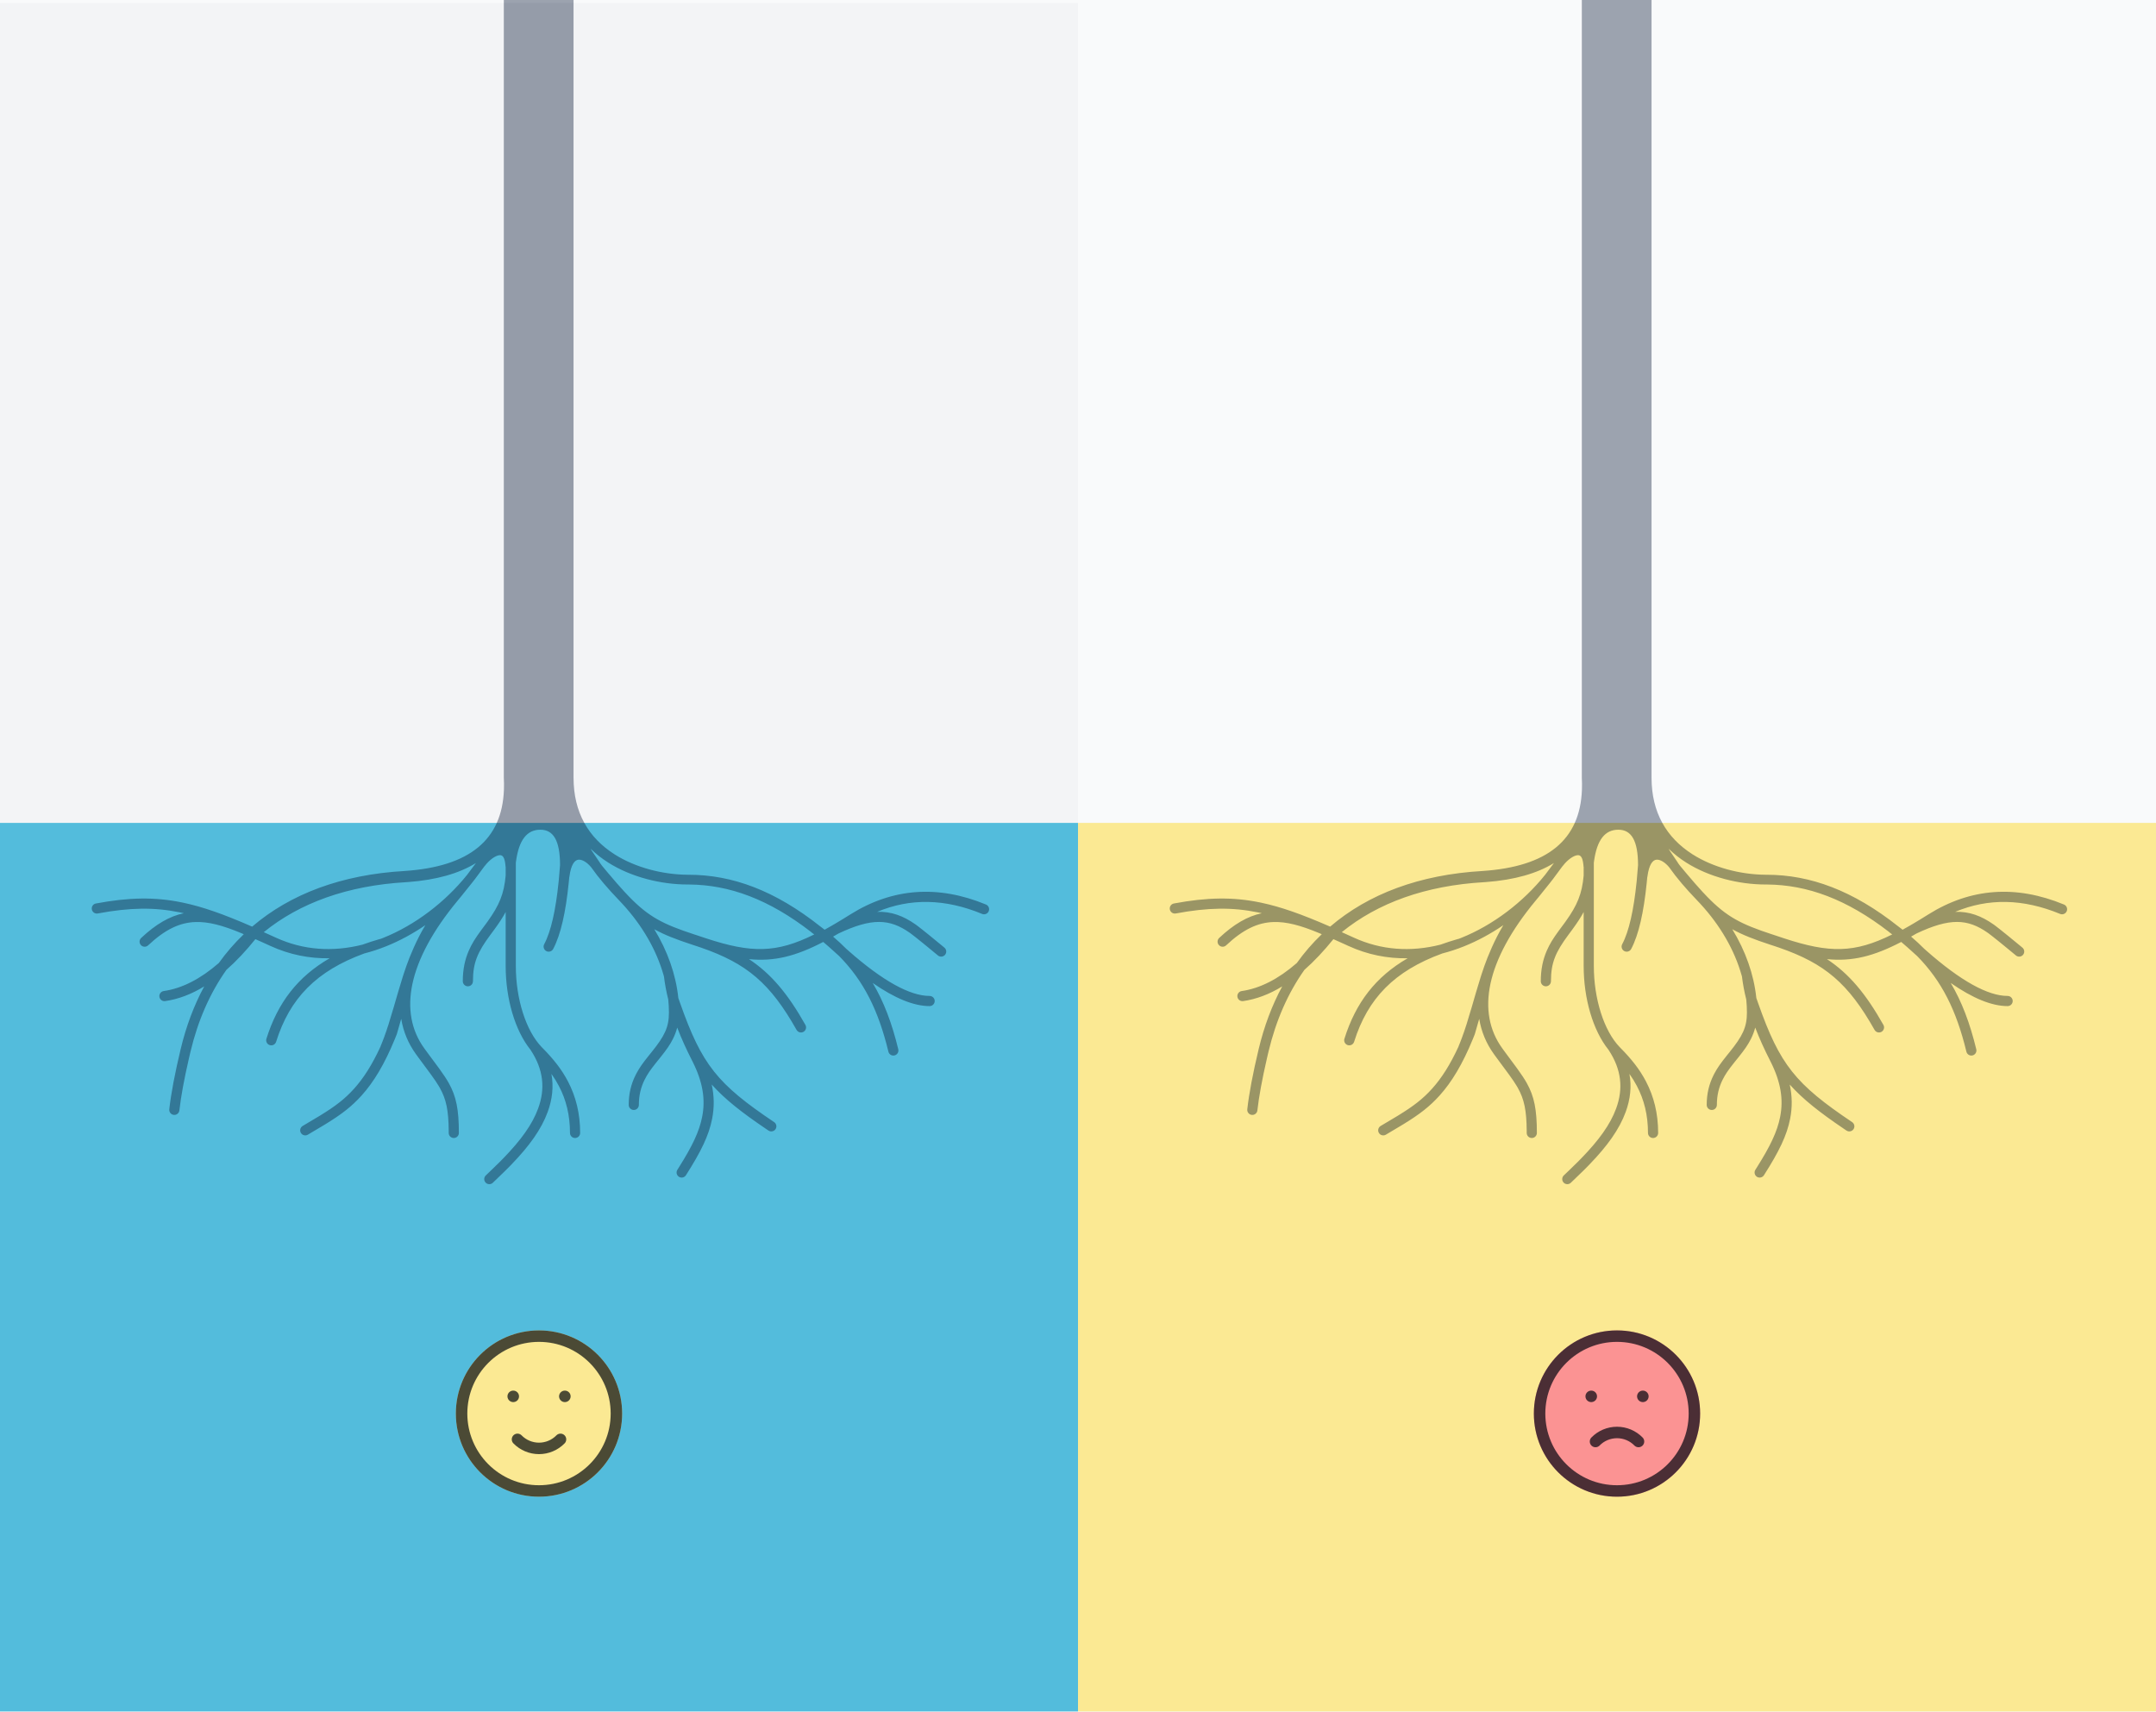
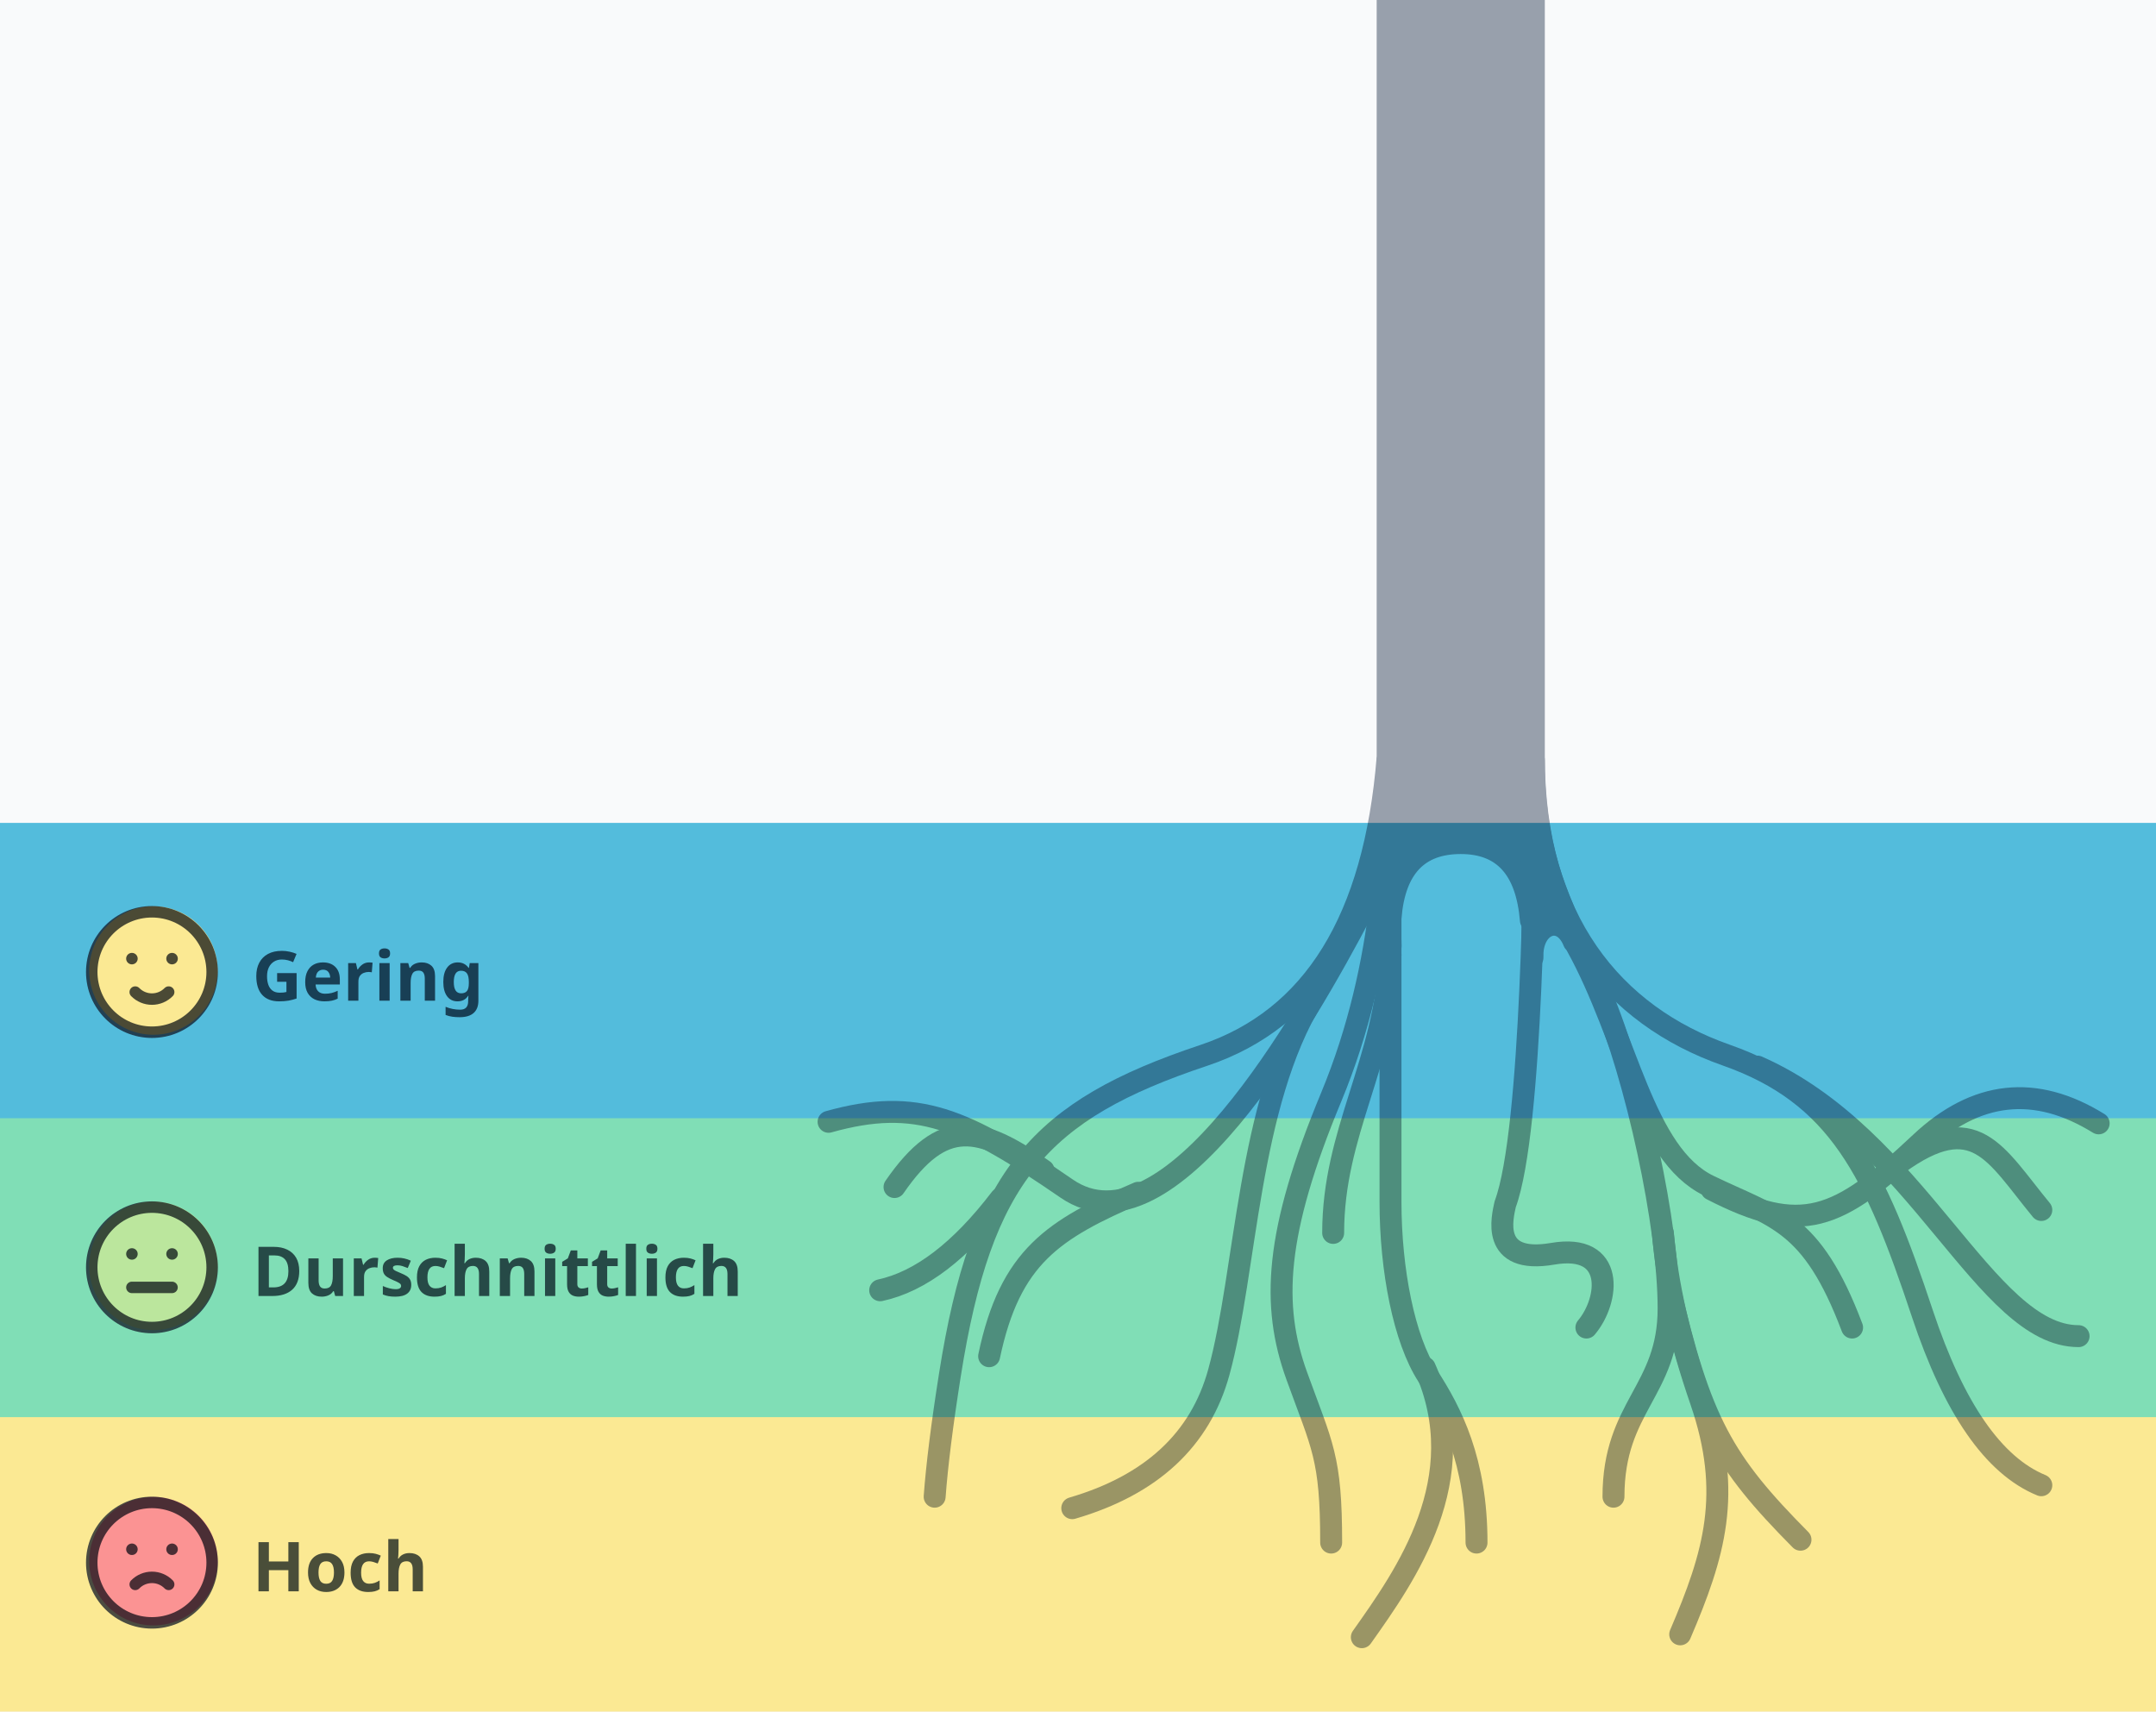
<svg xmlns="http://www.w3.org/2000/svg" xmlns:xlink="http://www.w3.org/1999/xlink" width="752" height="597" style="background:#f9fafb" viewBox="0 0 752 597">
  <defs>
-     <linearGradient id="f" x1="50%" x2="50%" y1="0%" y2="100%">
-       <stop offset="0%" stop-color="#53BCDC" stop-opacity="0" />
-       <stop offset="100%" stop-color="#53BCDC" />
-     </linearGradient>
-     <linearGradient id="h" x1="50%" x2="50%" y1="0%" y2="100%">
-       <stop offset="0%" stop-color="#80DEB6" stop-opacity="0" />
-       <stop offset="100%" stop-color="#80DEB6" />
-     </linearGradient>
-     <linearGradient id="i" x1="50%" x2="50%" y1="0%" y2="100%">
-       <stop offset="0%" stop-color="#80DEB6" stop-opacity="0" />
-       <stop offset="100%" stop-color="#80DEB6" />
-     </linearGradient>
-     <linearGradient id="j" x1="50%" x2="50%" y1="0%" y2="100%">
-       <stop offset="0%" stop-color="#FBE993" stop-opacity="0" />
-       <stop offset="100%" stop-color="#FBE993" />
-     </linearGradient>
-     <linearGradient id="k" x1="50%" x2="50%" y1="0%" y2="100%">
-       <stop offset="0%" stop-color="#FBE993" stop-opacity="0" />
-       <stop offset="100%" stop-color="#FBE993" />
-     </linearGradient>
-     <linearGradient id="l" x1="50%" x2="50%" y1="0%" y2="100%">
-       <stop offset="0%" stop-color="#80DEB6" stop-opacity="0" />
-       <stop offset="100%" stop-color="#80DEB6" />
-     </linearGradient>
-     <linearGradient id="q" x1="50%" x2="50%" y1="0%" y2="100%">
-       <stop offset="0%" stop-color="#FBE993" stop-opacity="0" />
-       <stop offset="100%" stop-color="#FBE993" />
-     </linearGradient>
    <rect id="a" width="752" height="597" x="0" y="0" />
-     <rect id="c" width="376" height="596" x="0" y="0" />
-     <rect id="m" width="376" height="596" x="0" y="0" />
-     <path id="e" d="M168.05,0 L168.05,271.231 C168.05,283.329 173.229,292.166 182.387,297.985 C189.63,302.587 199.116,305.009 207.736,305.082 L208.133,305.083 C223.433,305.083 238.314,310.578 254.168,323.145 C254.662,323.514 255.146,323.883 255.623,324.254 C256.504,323.77 257.407,323.259 258.334,322.72 C258.443,322.63 258.565,322.552 258.698,322.489 L258.876,322.404 C260.672,321.352 262.559,320.2 264.557,318.946 C279.285,309.703 295.132,308.546 311.904,315.468 C312.809,315.842 313.239,316.877 312.865,317.781 C312.492,318.685 311.456,319.115 310.551,318.741 C297.661,313.421 285.5,313.18 273.965,318.016 C278.846,317.863 283.024,319.384 287.365,322.433 L287.628,322.621 L287.958,322.866 C288.939,323.604 290.449,324.81 291.975,326.047 L292.341,326.344 L296.38,329.657 C297.008,330.176 297.391,330.495 297.377,330.484 C298.142,331.093 298.268,332.207 297.658,332.972 C297.069,333.711 296.007,333.854 295.246,333.312 L295.147,333.235 C294.948,333.071 293.425,331.806 291.609,330.319 L290.042,329.04 L288.694,327.95 C287.372,326.886 286.175,325.942 285.486,325.443 L285.328,325.33 C278.284,320.383 272.071,320.093 260.49,325.559 C259.841,325.937 259.203,326.303 258.575,326.657 C260.187,328.03 261.701,329.431 263.126,330.87 L263.863,331.524 C275.845,342.103 285.365,347.35 292.246,347.35 C293.225,347.35 294.018,348.143 294.018,349.121 C294.018,350.099 293.225,350.891 292.246,350.891 C286.722,350.891 280.126,348.195 272.401,342.831 C276.272,349.354 279.105,356.855 281.314,365.956 C281.544,366.906 280.96,367.864 280.009,368.094 C279.058,368.324 278.101,367.741 277.87,366.791 C274.346,352.271 269.254,342.128 260.689,333.442 C260.345,333.136 259.999,332.824 259.652,332.508 L259.244,332.136 C257.865,330.875 256.497,329.67 255.138,328.52 L255.229,328.474 C245.511,333.534 238.035,335.396 229.24,334.513 C237,339.645 242.804,346.606 248.924,357.453 C249.405,358.304 249.104,359.384 248.251,359.864 C247.399,360.345 246.318,360.044 245.837,359.192 C236.671,342.946 228.528,336.045 212.529,330.501 L211.729,330.231 C211.594,330.185 211.46,330.139 211.324,330.092 L211.295,330.081 L210.715,329.889 L209.379,329.454 C203.9,327.657 199.801,326.077 196.212,324.088 C200.849,331.697 203.724,339.828 204.587,347.98 L204.677,348.333 C204.711,348.4 204.74,348.469 204.765,348.542 L205.232,349.879 C212.81,371.411 218.278,378.1 238.016,391.357 C238.828,391.903 239.044,393.003 238.498,393.815 C237.952,394.626 236.851,394.842 236.039,394.296 L235.187,393.722 C226.747,388.013 220.845,383.392 216.245,378.243 C217.135,382.329 217.161,386.254 216.387,390.19 C215.234,396.047 212.544,401.573 207.254,409.88 C206.729,410.705 205.634,410.948 204.808,410.423 C203.982,409.898 203.739,408.804 204.264,407.979 L204.699,407.293 C209.48,399.715 211.894,394.668 212.909,389.507 C214.108,383.416 213.138,377.349 209.584,370.283 L209.416,369.951 C207.376,365.966 205.641,362.111 204.212,358.386 C203.852,359.767 203.342,361.09 202.689,362.385 C201.659,364.425 200.525,366.047 198.395,368.708 L197.108,370.304 L196.752,370.75 C194.792,373.215 193.768,374.709 192.839,376.571 C191.515,379.226 190.833,382.032 190.833,385.351 C190.833,386.329 190.04,387.121 189.061,387.121 C188.083,387.121 187.289,386.329 187.289,385.351 C187.289,381.475 188.102,378.13 189.667,374.992 L189.841,374.649 L190.032,374.284 C191.061,372.357 192.241,370.71 194.328,368.107 L195.261,366.952 C199.768,361.368 201.319,358.295 201.319,353.161 C201.319,351.644 201.241,350.122 201.088,348.599 C200.409,345.891 199.915,343.26 199.606,340.707 L199.597,340.617 L199.49,340.229 C197.006,331.389 192.047,322.758 184.963,315.096 C184.595,314.713 184.221,314.318 183.842,313.91 L183.958,314.03 C179.971,309.885 176.793,306.164 174.213,302.496 C172.794,300.753 171.052,299.722 169.802,299.823 C168.381,299.937 167.164,301.636 166.62,305.654 C166.604,305.772 166.58,305.884 166.549,305.988 C166.514,306.366 166.479,306.745 166.442,307.126 L166.355,307.998 C165.326,318.108 163.595,325.985 160.942,330.974 C160.482,331.838 159.409,332.166 158.545,331.707 C157.681,331.248 157.353,330.176 157.812,329.312 C160.197,324.829 161.847,317.309 162.833,307.611 L162.914,306.786 C163.08,305.069 163.221,303.379 163.341,301.697 C163.328,293.157 161.01,289.374 156.489,289.374 C151.851,289.374 149.033,292.813 147.983,300.393 L147.918,300.884 L147.918,336.898 C147.918,348.345 151.428,359.489 156.937,365.197 L157.105,365.368 C161.053,369.35 163.883,372.926 166.092,377.142 C168.872,382.45 170.351,388.347 170.351,395.127 C170.351,396.105 169.558,396.898 168.579,396.898 C167.6,396.898 166.807,396.105 166.807,395.127 C166.807,388.925 165.47,383.59 162.952,378.785 C162.178,377.307 161.315,375.909 160.336,374.535 C161.139,378.935 160.664,383.368 159.029,387.825 C156.794,393.915 152.637,399.662 146.445,406.078 L146.117,406.416 C145.892,406.648 145.673,406.871 145.458,407.09 L144.815,407.739 L144.046,408.503 C142.99,409.546 141.766,410.722 139.893,412.51 C139.185,413.185 138.063,413.159 137.387,412.452 C136.712,411.745 136.737,410.624 137.445,409.949 L139.28,408.193 C140.488,407.033 141.366,406.178 142.196,405.348 L142.932,404.606 L143.576,403.948 C149.633,397.721 153.634,392.239 155.701,386.606 C158.237,379.695 157.582,373.005 153.092,366.222 C153.065,366.182 153.04,366.141 153.017,366.1 C147.607,359.383 144.375,348.256 144.375,336.898 L144.375,318.073 C143.322,320.035 142.009,322.022 140.389,324.226 L139.013,326.08 C134.563,332.089 132.963,335.771 132.963,342.22 C132.963,343.198 132.17,343.991 131.191,343.991 C130.213,343.991 129.419,343.198 129.419,342.22 C129.419,338.175 130.126,334.743 131.507,331.567 C132.521,329.232 133.704,327.331 135.767,324.513 L137.323,322.415 L137.736,321.853 L138.14,321.295 C142.098,315.766 143.807,311.795 144.375,305.335 L144.374,302.448 C144.345,302.333 144.325,302.21 144.315,302.078 L144.303,301.903 L144.274,301.587 C144.005,298.92 143.273,298.139 142.178,298.265 C140.783,298.425 138.767,299.858 137.207,301.857 L137.142,301.94 C137.08,302.02 137.015,302.092 136.948,302.158 C136.002,303.485 134.975,304.87 133.863,306.322 C133.824,306.388 133.78,306.452 133.732,306.513 L133.298,307.056 L132.656,307.882 C131.462,309.409 130.177,311.01 128.796,312.692 L127.644,314.088 C110.18,335.127 106.955,353.114 115.955,365.578 L117.137,367.196 L120.923,372.311 L121.268,372.785 C122.728,374.797 123.702,376.263 124.526,377.73 C127.114,382.343 128.052,386.911 128.052,395.127 C128.052,396.105 127.258,396.898 126.28,396.898 C125.301,396.898 124.508,396.105 124.508,395.127 L124.506,394.451 C124.458,387.231 123.621,383.359 121.434,379.462 L121.26,379.155 L121.07,378.831 C120.392,377.691 119.563,376.467 118.392,374.854 L113.929,368.813 C113.633,368.41 113.369,368.048 113.158,367.756 L113.081,367.65 C110.394,363.929 108.673,359.801 107.942,355.329 L106.425,360.607 C106.409,360.661 106.391,360.715 106.37,360.767 C106.144,361.339 105.918,361.901 105.691,362.452 C102.131,371.103 98.418,377.32 94.107,382.099 C90.672,385.908 87.158,388.617 81.668,391.982 L80.416,392.739 L75.383,395.734 C74.544,396.237 73.455,395.965 72.952,395.127 C72.448,394.289 72.72,393.201 73.559,392.698 L79.061,389.422 L79.813,388.964 C85.037,385.762 88.305,383.243 91.475,379.728 C94.828,376.011 97.825,371.306 100.711,365.026 C100.732,364.94 100.759,364.854 100.794,364.77 L101.194,363.789 L101.423,363.214 L101.646,362.638 L101.927,361.896 C102.996,359.033 103.963,355.957 105.352,351.189 L106.512,347.186 L106.859,346.003 C107.424,344.084 107.927,342.418 108.401,340.921 L108.43,340.819 C108.444,340.772 108.459,340.726 108.476,340.68 L108.752,339.821 C109.434,337.718 110.067,335.936 110.754,334.195 L110.9,333.826 C111.343,332.719 111.81,331.62 112.328,330.458 C113.53,327.757 114.862,325.17 116.355,322.668 C112,325.642 107.378,328.15 102.636,330.049 C100.116,331.057 97.588,331.888 95.059,332.536 C78.353,338.626 69.068,348.187 64.306,363.341 C64.013,364.274 63.018,364.793 62.085,364.5 C61.151,364.207 60.632,363.213 60.925,362.28 C64.877,349.705 71.819,340.657 82.975,334.211 C75.91,334.344 68.956,332.951 62.311,329.907 L60.571,329.113 L59.381,328.575 C58.597,328.221 57.831,327.878 57.082,327.545 L57.205,327.394 C53.806,331.617 50.396,335.238 46.973,338.253 C41.237,346.347 37.046,355.89 34.458,366.729 L34.23,367.691 L33.9,369.109 C32.21,376.434 31.1,382.491 30.567,387.272 C30.459,388.244 29.583,388.944 28.61,388.836 C27.638,388.728 26.937,387.852 27.045,386.88 C27.653,381.426 28.975,374.439 31.011,365.907 C32.916,357.929 35.664,350.615 39.227,344.026 C34.713,346.784 30.173,348.494 25.607,349.148 C24.638,349.287 23.74,348.615 23.601,347.647 C23.462,346.679 24.135,345.782 25.104,345.643 C31.45,344.734 37.859,341.486 44.32,335.868 C46.906,332.261 49.787,328.93 52.957,325.888 L53.03,325.819 L52.339,325.527 C45.496,322.657 40.663,321.446 36.268,321.571 C30.657,321.731 25.546,324.19 19.666,329.709 C18.953,330.378 17.831,330.343 17.161,329.63 C16.491,328.917 16.527,327.797 17.24,327.127 C22.35,322.331 27.107,319.552 32.114,318.504 C31.649,318.4 31.186,318.3 30.724,318.205 C21.825,316.377 13.316,316.494 2.097,318.587 C1.135,318.766 0.21,318.132 0.03,317.171 C-0.149,316.21 0.485,315.285 1.447,315.105 C13.093,312.933 22.059,312.81 31.438,314.736 L31.952,314.844 C38.748,316.288 45.768,318.744 55.949,323.177 C69.256,311.79 87.101,305.042 109.093,303.771 C131.735,302.26 143.093,292.944 143.767,275.491 L143.779,274.888 C143.787,274.4 143.792,273.864 143.795,273.263 C143.788,272.616 143.767,271.959 143.732,271.292 L143.73,271.199 L143.73,0 L168.05,0 Z M174,296 C174.151,296.259 174.305,296.517 174.461,296.776 L177.172,300.788 C177.238,300.884 177.293,300.981 177.338,301.078 C177.548,301.365 177.761,301.653 177.978,301.941 L178.003,301.97 L179.196,303.403 L180.086,304.467 C182.229,307.014 184.119,309.192 185.866,311.08 L186.204,311.431 C186.617,311.859 187.024,312.29 187.425,312.724 C194.313,319.81 199.325,322.351 210.097,325.874 L211.029,326.177 C211.842,326.439 212.638,326.705 213.416,326.973 L214.384,327.294 C230.057,332.427 238.784,332.468 251.995,325.902 L251.877,325.808 L252,325.9 C251.711,325.683 251.418,325.467 251.122,325.251 C251.02,325.177 250.928,325.093 250.847,325.003 C236.115,313.607 222.398,308.603 208.375,308.486 L207.871,308.484 C198.492,308.484 188.146,305.899 180.163,300.847 C177.886,299.405 175.826,297.79 174,296 Z M134,301 C128.059,304.67 120.192,306.883 110.441,307.619 L109.66,307.675 C89.207,308.856 72.566,314.894 60,325.108 C61.351,325.713 62.753,326.349 64.215,327.018 C73.783,331.4 84.055,332.084 94.396,329.471 C96.322,328.772 98.339,328.119 100.449,327.51 C100.553,327.479 100.659,327.459 100.763,327.449 C101.068,327.333 101.373,327.214 101.678,327.092 C112.789,322.644 123.268,314.627 130.901,305.14 C132.021,303.69 133.052,302.314 134,301 Z" />
-     <path id="o" d="M168.05,0 L168.05,271.231 C168.05,283.329 173.229,292.166 182.387,297.985 C189.63,302.587 199.116,305.009 207.736,305.082 L208.133,305.083 C223.433,305.083 238.314,310.578 254.168,323.145 C254.662,323.514 255.146,323.883 255.623,324.254 C256.504,323.77 257.407,323.259 258.334,322.72 C258.443,322.63 258.565,322.552 258.698,322.489 L258.876,322.404 C260.672,321.352 262.559,320.2 264.557,318.946 C279.285,309.703 295.132,308.546 311.904,315.468 C312.809,315.842 313.239,316.877 312.865,317.781 C312.492,318.685 311.456,319.115 310.551,318.741 C297.661,313.421 285.5,313.18 273.965,318.016 C278.846,317.863 283.024,319.384 287.365,322.433 L287.628,322.621 L287.958,322.866 C288.939,323.604 290.449,324.81 291.975,326.047 L292.341,326.344 L296.38,329.657 C297.008,330.176 297.391,330.495 297.377,330.484 C298.142,331.093 298.268,332.207 297.658,332.972 C297.069,333.711 296.007,333.854 295.246,333.312 L295.147,333.235 C294.948,333.071 293.425,331.806 291.609,330.319 L290.042,329.04 L288.694,327.95 C287.372,326.886 286.175,325.942 285.486,325.443 L285.328,325.33 C278.284,320.383 272.071,320.093 260.49,325.559 C259.841,325.937 259.203,326.303 258.575,326.657 C260.187,328.03 261.701,329.431 263.126,330.87 L263.863,331.524 C275.845,342.103 285.365,347.35 292.246,347.35 C293.225,347.35 294.018,348.143 294.018,349.121 C294.018,350.099 293.225,350.891 292.246,350.891 C286.722,350.891 280.126,348.195 272.401,342.831 C276.272,349.354 279.105,356.855 281.314,365.956 C281.544,366.906 280.96,367.864 280.009,368.094 C279.058,368.324 278.101,367.741 277.87,366.791 C274.346,352.271 269.254,342.128 260.689,333.442 C260.345,333.136 259.999,332.824 259.652,332.508 L259.244,332.136 C257.865,330.875 256.497,329.67 255.138,328.52 L255.229,328.474 C245.511,333.534 238.035,335.396 229.24,334.513 C237,339.645 242.804,346.606 248.924,357.453 C249.405,358.304 249.104,359.384 248.251,359.864 C247.399,360.345 246.318,360.044 245.837,359.192 C236.671,342.946 228.528,336.045 212.529,330.501 L211.729,330.231 C211.594,330.185 211.46,330.139 211.324,330.092 L211.295,330.081 L210.715,329.889 L209.379,329.454 C203.9,327.657 199.801,326.077 196.212,324.088 C200.849,331.697 203.724,339.828 204.587,347.98 L204.677,348.333 C204.711,348.4 204.74,348.469 204.765,348.542 L205.232,349.879 C212.81,371.411 218.278,378.1 238.016,391.357 C238.828,391.903 239.044,393.003 238.498,393.815 C237.952,394.626 236.851,394.842 236.039,394.296 L235.187,393.722 C226.747,388.013 220.845,383.392 216.245,378.243 C217.135,382.329 217.161,386.254 216.387,390.19 C215.234,396.047 212.544,401.573 207.254,409.88 C206.729,410.705 205.634,410.948 204.808,410.423 C203.982,409.898 203.739,408.804 204.264,407.979 L204.699,407.293 C209.48,399.715 211.894,394.668 212.909,389.507 C214.108,383.416 213.138,377.349 209.584,370.283 L209.416,369.951 C207.376,365.966 205.641,362.111 204.212,358.386 C203.852,359.767 203.342,361.09 202.689,362.385 C201.659,364.425 200.525,366.047 198.395,368.708 L197.108,370.304 L196.752,370.75 C194.792,373.215 193.768,374.709 192.839,376.571 C191.515,379.226 190.833,382.032 190.833,385.351 C190.833,386.329 190.04,387.121 189.061,387.121 C188.083,387.121 187.289,386.329 187.289,385.351 C187.289,381.475 188.102,378.13 189.667,374.992 L189.841,374.649 L190.032,374.284 C191.061,372.357 192.241,370.71 194.328,368.107 L195.261,366.952 C199.768,361.368 201.319,358.295 201.319,353.161 C201.319,351.644 201.241,350.122 201.088,348.599 C200.409,345.891 199.915,343.26 199.606,340.707 L199.597,340.617 L199.49,340.229 C197.006,331.389 192.047,322.758 184.963,315.096 C184.595,314.713 184.221,314.318 183.842,313.91 L183.958,314.03 C179.971,309.885 176.793,306.164 174.213,302.496 C172.794,300.753 171.052,299.722 169.802,299.823 C168.381,299.937 167.164,301.636 166.62,305.654 C166.604,305.772 166.58,305.884 166.549,305.988 C166.514,306.366 166.479,306.745 166.442,307.126 L166.355,307.998 C165.326,318.108 163.595,325.985 160.942,330.974 C160.482,331.838 159.409,332.166 158.545,331.707 C157.681,331.248 157.353,330.176 157.812,329.312 C160.197,324.829 161.847,317.309 162.833,307.611 L162.914,306.786 C163.08,305.069 163.221,303.379 163.341,301.697 C163.328,293.157 161.01,289.374 156.489,289.374 C151.851,289.374 149.033,292.813 147.983,300.393 L147.918,300.884 L147.918,336.898 C147.918,348.345 151.428,359.489 156.937,365.197 L157.105,365.368 C161.053,369.35 163.883,372.926 166.092,377.142 C168.872,382.45 170.351,388.347 170.351,395.127 C170.351,396.105 169.558,396.898 168.579,396.898 C167.6,396.898 166.807,396.105 166.807,395.127 C166.807,388.925 165.47,383.59 162.952,378.785 C162.178,377.307 161.315,375.909 160.336,374.535 C161.139,378.935 160.664,383.368 159.029,387.825 C156.794,393.915 152.637,399.662 146.445,406.078 L146.117,406.416 C145.892,406.648 145.673,406.871 145.458,407.09 L144.815,407.739 L144.046,408.503 C142.99,409.546 141.766,410.722 139.893,412.51 C139.185,413.185 138.063,413.159 137.387,412.452 C136.712,411.745 136.737,410.624 137.445,409.949 L139.28,408.193 C140.488,407.033 141.366,406.178 142.196,405.348 L142.932,404.606 L143.576,403.948 C149.633,397.721 153.634,392.239 155.701,386.606 C158.237,379.695 157.582,373.005 153.092,366.222 C153.065,366.182 153.04,366.141 153.017,366.1 C147.607,359.383 144.375,348.256 144.375,336.898 L144.375,318.073 C143.322,320.035 142.009,322.022 140.389,324.226 L139.013,326.08 C134.563,332.089 132.963,335.771 132.963,342.22 C132.963,343.198 132.17,343.991 131.191,343.991 C130.213,343.991 129.419,343.198 129.419,342.22 C129.419,338.175 130.126,334.743 131.507,331.567 C132.521,329.232 133.704,327.331 135.767,324.513 L137.323,322.415 L137.736,321.853 L138.14,321.295 C142.098,315.766 143.807,311.795 144.375,305.335 L144.374,302.448 C144.345,302.333 144.325,302.21 144.315,302.078 L144.303,301.903 L144.274,301.587 C144.005,298.92 143.273,298.139 142.178,298.265 C140.783,298.425 138.767,299.858 137.207,301.857 L137.142,301.94 C137.08,302.02 137.015,302.092 136.948,302.158 C136.002,303.485 134.975,304.87 133.863,306.322 C133.824,306.388 133.78,306.452 133.732,306.513 L133.298,307.056 L132.656,307.882 C131.462,309.409 130.177,311.01 128.796,312.692 L127.644,314.088 C110.18,335.127 106.955,353.114 115.955,365.578 L117.137,367.196 L120.923,372.311 L121.268,372.785 C122.728,374.797 123.702,376.263 124.526,377.73 C127.114,382.343 128.052,386.911 128.052,395.127 C128.052,396.105 127.258,396.898 126.28,396.898 C125.301,396.898 124.508,396.105 124.508,395.127 L124.506,394.451 C124.458,387.231 123.621,383.359 121.434,379.462 L121.26,379.155 L121.07,378.831 C120.392,377.691 119.563,376.467 118.392,374.854 L113.929,368.813 C113.633,368.41 113.369,368.048 113.158,367.756 L113.081,367.65 C110.394,363.929 108.673,359.801 107.942,355.329 L106.425,360.607 C106.409,360.661 106.391,360.715 106.37,360.767 C106.144,361.339 105.918,361.901 105.691,362.452 C102.131,371.103 98.418,377.32 94.107,382.099 C90.672,385.908 87.158,388.617 81.668,391.982 L80.416,392.739 L75.383,395.734 C74.544,396.237 73.455,395.965 72.952,395.127 C72.448,394.289 72.72,393.201 73.559,392.698 L79.061,389.422 L79.813,388.964 C85.037,385.762 88.305,383.243 91.475,379.728 C94.828,376.011 97.825,371.306 100.711,365.026 C100.732,364.94 100.759,364.854 100.794,364.77 L101.194,363.789 L101.423,363.214 L101.646,362.638 L101.927,361.896 C102.996,359.033 103.963,355.957 105.352,351.189 L106.512,347.186 L106.859,346.003 C107.424,344.084 107.927,342.418 108.401,340.921 L108.43,340.819 C108.444,340.772 108.459,340.726 108.476,340.68 L108.752,339.821 C109.434,337.718 110.067,335.936 110.754,334.195 L110.9,333.826 C111.343,332.719 111.81,331.62 112.328,330.458 C113.53,327.757 114.862,325.17 116.355,322.668 C112,325.642 107.378,328.15 102.636,330.049 C100.116,331.057 97.588,331.888 95.059,332.536 C78.353,338.626 69.068,348.187 64.306,363.341 C64.013,364.274 63.018,364.793 62.085,364.5 C61.151,364.207 60.632,363.213 60.925,362.28 C64.877,349.705 71.819,340.657 82.975,334.211 C75.91,334.344 68.956,332.951 62.311,329.907 L60.571,329.113 L59.381,328.575 C58.597,328.221 57.831,327.878 57.082,327.545 L57.205,327.394 C53.806,331.617 50.396,335.238 46.973,338.253 C41.237,346.347 37.046,355.89 34.458,366.729 L34.23,367.691 L33.9,369.109 C32.21,376.434 31.1,382.491 30.567,387.272 C30.459,388.244 29.583,388.944 28.61,388.836 C27.638,388.728 26.937,387.852 27.045,386.88 C27.653,381.426 28.975,374.439 31.011,365.907 C32.916,357.929 35.664,350.615 39.227,344.026 C34.713,346.784 30.173,348.494 25.607,349.148 C24.638,349.287 23.74,348.615 23.601,347.647 C23.462,346.679 24.135,345.782 25.104,345.643 C31.45,344.734 37.859,341.486 44.32,335.868 C46.906,332.261 49.787,328.93 52.957,325.888 L53.03,325.819 L52.339,325.527 C45.496,322.657 40.663,321.446 36.268,321.571 C30.657,321.731 25.546,324.19 19.666,329.709 C18.953,330.378 17.831,330.343 17.161,329.63 C16.491,328.917 16.527,327.797 17.24,327.127 C22.35,322.331 27.107,319.552 32.114,318.504 C31.649,318.4 31.186,318.3 30.724,318.205 C21.825,316.377 13.316,316.494 2.097,318.587 C1.135,318.766 0.21,318.132 0.03,317.171 C-0.149,316.21 0.485,315.285 1.447,315.105 C13.093,312.933 22.059,312.81 31.438,314.736 L31.952,314.844 C38.748,316.288 45.768,318.744 55.949,323.177 C69.256,311.79 87.101,305.042 109.093,303.771 C131.735,302.26 143.093,292.944 143.767,275.491 L143.779,274.888 C143.787,274.4 143.792,273.864 143.795,273.263 C143.788,272.616 143.767,271.959 143.732,271.292 L143.73,271.199 L143.73,0 L168.05,0 Z M174,296 C174.151,296.259 174.305,296.517 174.461,296.776 L177.172,300.788 C177.238,300.884 177.293,300.981 177.338,301.078 C177.548,301.365 177.761,301.653 177.978,301.941 L178.003,301.97 L179.196,303.403 L180.086,304.467 C182.229,307.014 184.119,309.192 185.866,311.08 L186.204,311.431 C186.617,311.859 187.024,312.29 187.425,312.724 C194.313,319.81 199.325,322.351 210.097,325.874 L211.029,326.177 C211.842,326.439 212.638,326.705 213.416,326.973 L214.384,327.294 C230.057,332.427 238.784,332.468 251.995,325.902 L251.877,325.808 L252,325.9 C251.711,325.683 251.418,325.467 251.122,325.251 C251.02,325.177 250.928,325.093 250.847,325.003 C236.115,313.607 222.398,308.603 208.375,308.486 L207.871,308.484 C198.492,308.484 188.146,305.899 180.163,300.847 C177.886,299.405 175.826,297.79 174,296 Z M134,301 C128.059,304.67 120.192,306.883 110.441,307.619 L109.66,307.675 C89.207,308.856 72.566,314.894 60,325.108 C61.351,325.713 62.753,326.349 64.215,327.018 C73.783,331.4 84.055,332.084 94.396,329.471 C96.322,328.772 98.339,328.119 100.449,327.51 C100.553,327.479 100.659,327.459 100.763,327.449 C101.068,327.333 101.373,327.214 101.678,327.092 C112.789,322.644 123.268,314.627 130.901,305.14 C132.021,303.69 133.052,302.314 134,301 Z" />
+     <rect id="c" width="752" height="596" x="0" y="0" />
  </defs>
  <g fill="none" fill-rule="evenodd">
    <rect width="752" height="597" fill="#F9FAFB" />
    <mask id="b" fill="#fff">
      <use xlink:href="#a" />
    </mask>
    <g mask="url(#b)">
-       <g transform="translate(376)">
-         <g transform="translate(0 1)">
-           <mask id="d" fill="#fff">
-             <use xlink:href="#c" />
-           </mask>
-           <rect width="376" height="310" y="286" fill="#FBE993" mask="url(#d)" />
-         </g>
-         <g style="mix-blend-mode:multiply" transform="translate(32)">
-           <mask id="g" fill="#fff">
-             <use xlink:href="#e" />
-           </mask>
-           <use xlink:href="#e" fill="#9CA3AF" fill-rule="nonzero" />
-           <g fill="url(#f)" mask="url(#g)">
-             <rect width="18" height="75" x="8.205" y="1.063" transform="rotate(13 -2541.912 555.943)" />
-           </g>
-           <g fill="url(#h)" mask="url(#g)">
-             <rect width="18" height="32" x="8.784" y="-3.166" transform="rotate(75 -320.232 321.979)" />
-           </g>
-           <g fill="url(#i)" mask="url(#g)">
-             <polygon points="19 -19 37 -19 37 37 19 37" transform="rotate(31 -949.692 509.247)" />
-           </g>
-           <g fill="url(#j)" mask="url(#g)">
-             <polygon points="19 -19 37 -19 37 37 19 37" transform="rotate(90 -220.5 256.5)" />
-           </g>
-           <g fill="url(#k)" mask="url(#g)">
-             <polygon points="8 -8 26 -8 26 26 8 26" transform="rotate(53 -484.47 301.597)" />
-           </g>
-           <g fill="url(#k)" mask="url(#g)">
-             <polygon points="8 -8 26 -8 26 26 8 26" transform="rotate(15 -1773.407 1523.597)" />
-           </g>
-           <g fill="url(#l)" mask="url(#g)">
-             <polygon points="12.5 -12.5 30.5 -12.5 30.5 30.5 12.5 30.5" transform="rotate(4 -7557.061 4051.076)" />
-           </g>
-         </g>
-         <g transform="translate(152 457)">
-           <circle cx="36" cy="36" r="29" fill="#FB9393" />
-           <g opacity=".751" style="mix-blend-mode:multiply">
-             <polygon points="0 0 72 0 72 72 0 72" />
-             <circle cx="36" cy="36" r="27" stroke="#111827" stroke-linecap="round" stroke-linejoin="round" stroke-width="4" />
-             <line x1="27" x2="27.03" y1="30" y2="30" stroke="#111827" stroke-linecap="round" stroke-linejoin="round" stroke-width="4" />
-             <line x1="45" x2="45.03" y1="30" y2="30" stroke="#111827" stroke-linecap="round" stroke-linejoin="round" stroke-width="4" />
-             <path stroke="#111827" stroke-linecap="round" stroke-linejoin="round" stroke-width="4" d="M28.5,45.75 C30.475,43.734 33.178,42.598 36,42.598 C38.822,42.598 41.525,43.734 43.5,45.75" />
-           </g>
+       <g transform="translate(0 1)">
+         <mask id="d" fill="#fff">
+           <use xlink:href="#c" />
+         </mask>
+         <rect width="752" height="103" y="493" fill="#FBE993" mask="url(#d)" transform="rotate(-180 376 544.5)" />
+         <rect width="752" height="104.248" y="286" fill="#53BCDC" mask="url(#d)" transform="rotate(-180 376 338.124)" />
+         <rect width="752" height="104.248" y="389" fill="#80DEB6" mask="url(#d)" transform="rotate(-180 376 441.124)" />
+       </g>
+     </g>
+     <g mask="url(#b)" style="mix-blend-mode:multiply">
+       <g transform="translate(289 -3.825)">
+         <path stroke="#9CA3AF" stroke-linecap="round" stroke-linejoin="round" stroke-width="7.65" d="M196,268.825 C196,305.011 196,399.38 196,423.051 C196,446.723 200.736,470.997 208.972,483.665 C217.208,496.334 226,513.343 226,541.825" />
+         <path stroke="#9CA3AF" stroke-linecap="round" stroke-linejoin="round" stroke-width="7.65" d="M186 574.825C201.284 553.236 225.313 519.618 207.961 480.825M273.771 525.825C273.771 494.224 293 489.03 293 460.12 293 431.21 281.8 379.707 269.5 350.673 257.2 321.639 246 306.136 246 268.825" />
+         <path stroke="#9CA3AF" stroke-linecap="round" stroke-linejoin="round" stroke-width="7.65" d="M297.048,573.825 C308.962,546.016 315.356,524.671 304.252,492.435 C296.849,470.944 292.432,451.407 291,433.825" />
+         <path stroke="#9CA3AF" stroke-linecap="round" stroke-linejoin="round" stroke-width="7.65" d="M339 540.825C312.108 513.69 304.09 499.923 293 451.825M357 466.825C342.865 429.393 330.032 428.507 307.044 417.379 284.056 406.25 278.697 365.843 261 333.825" />
+         <path stroke="#9CA3AF" stroke-linecap="round" stroke-linejoin="round" stroke-width="7.65" d="M240.673,466.825 C232.655,457.347 230.423,437.307 252.445,441.099 C274.466,444.891 269.897,428.106 268.999,423.832 C259.354,397.94 258.738,296.894 258.738,284.825" transform="matrix(-1 0 0 1 505 0)" />
+         <path stroke="#9CA3AF" stroke-linecap="round" stroke-linejoin="round" stroke-width="7.65" d="M246,3.825 C246,141.967 246,230.006 246,267.94 C246,324.842 273.818,358.008 313,371.773 C352.182,385.538 365,412.284 381.5,461.931 C392.5,495.029 406.333,514.994 423,521.825" />
+         <path stroke="#9CA3AF" stroke-linecap="round" stroke-linejoin="round" stroke-width="7.65" d="M436,469.825 C403.372,469.825 380,400.506 324,375.825" />
+         <path stroke="#9CA3AF" stroke-linecap="round" stroke-linejoin="round" stroke-width="7.65" d="M308,418.661 C339.374,434.828 351.825,429.719 380.849,402.419 C400.198,384.218 420.915,381.95 443,395.613" />
+         <path stroke="#9CA3AF" stroke-linecap="round" stroke-linejoin="round" stroke-width="7.65" d="M423 425.825C406.833 406.204 399.961 390.15 373 409.716M175.303 541.825C175.303 511.917 172.165 508.209 163.294 483.665 154.422 459.122 155.605 433.895 175.303 386.488 195 339.081 195 292.678 195 268.825M85 529.825C112.61 521.751 129.65 505.943 136.119 482.399 145.823 447.083 146.082 389.282 169 351.825" />
+         <path stroke="#9CA3AF" stroke-linecap="round" stroke-linejoin="round" stroke-width="7.65" d="M0,395.073 C30.798,386.447 47.462,393.893 83.067,418.377 C118.672,442.862 165.871,360.018 186,321.825" />
+         <path stroke="#9CA3AF" stroke-linecap="round" stroke-linejoin="round" stroke-width="7.65" d="M23,417.825 C39.867,393.343 52.722,396.293 75,412.019" />
+         <path stroke="#9CA3AF" stroke-linecap="round" stroke-linejoin="round" stroke-width="7.65" d="M37,525.825 C37.81,514.837 39.583,500.684 42.319,483.366 C53.295,413.9 73.487,391.041 130.821,371.922 C169.044,359.175 190.437,324.524 195,267.968 L195,3.825" />
+         <path stroke="#9CA3AF" stroke-linecap="round" stroke-linejoin="round" stroke-width="7.65" d="M18 453.825C32 450.823 46 440.156 60 421.825M56 476.825C63.331 442.015 78.42 432.578 108 419.825M176 433.825C176 398.611 193.86 375.143 196 336.825" />
+         <path fill="#9CA3AF" d="M196,0 L246,0 L246,310.825 L234.988,301.666 C224.338,292.807 208.524,294.259 199.665,304.909 C198.174,306.701 196.941,308.692 196,310.825 L196,310.825 L196,310.825 L196,0 Z" />
+         <path stroke="#9CA3AF" stroke-linecap="round" stroke-width="7.717" d="M196,323.602 C197.468,306.417 205.634,297.825 220.5,297.825 C235.366,297.825 243.532,306.825 245,324.825" />
+         <path fill="#9CA3AF" stroke="#9CA3AF" stroke-linecap="round" stroke-linejoin="round" stroke-width="7.717" d="M180.995,330.008 C185.874,319.872 195.904,312.454 196,333.825 L195.152,300.825 C182.462,327.038 177.743,336.766 180.995,330.008 Z" />
+         <path fill="#9CA3AF" stroke="#9CA3AF" stroke-linecap="round" stroke-linejoin="round" stroke-width="7.717" d="M245,332.313 C249.177,321.853 260,325.923 259.521,337.825 C259.426,327.788 259.347,320.247 259.286,315.202 C259.239,311.358 259.477,305.565 260,297.825 L245,332.313 Z" transform="matrix(-1 0 0 1 505 0)" />
+       </g>
+     </g>
+     <text fill="#4B5563" font-family="Manrope-Bold, Manrope" font-size="24" font-weight="bold" mask="url(#b)" style="mix-blend-mode:multiply">
+       <tspan x="88" y="349">Gering</tspan>
+     </text>
+     <text fill="#4B5563" font-family="Manrope-Bold, Manrope" font-size="24" font-weight="bold" mask="url(#b)" style="mix-blend-mode:multiply">
+       <tspan x="88" y="452">Durschnittlich</tspan>
+     </text>
+     <text fill="#4B5563" font-family="Manrope-Bold, Manrope" font-size="24" font-weight="bold" mask="url(#b)" style="mix-blend-mode:multiply">
+       <tspan x="88" y="555">Hoch</tspan>
+     </text>
+     <g mask="url(#b)">
+       <g transform="translate(25 517)">
+         <circle cx="28.509" cy="27.491" r="22.4" fill="#FB9393" />
+         <g opacity=".751" style="mix-blend-mode:multiply">
+           <polygon points="0 0 56 0 56 56 0 56" />
+           <circle cx="28" cy="28" r="21" stroke="#111827" stroke-linecap="round" stroke-linejoin="round" stroke-width="4" />
+           <line x1="21" x2="21.023" y1="23.333" y2="23.333" stroke="#111827" stroke-linecap="round" stroke-linejoin="round" stroke-width="4" />
+           <line x1="35" x2="35.023" y1="23.333" y2="23.333" stroke="#111827" stroke-linecap="round" stroke-linejoin="round" stroke-width="4" />
+           <path stroke="#111827" stroke-linecap="round" stroke-linejoin="round" stroke-width="4" d="M22.167,35.583 C23.703,34.016 25.805,33.132 28,33.132 C30.195,33.132 32.297,34.016 33.833,35.583" />
        </g>
      </g>
    </g>
    <g mask="url(#b)">
-       <g transform="translate(0 1)">
-         <mask id="n" fill="#fff">
-           <use xlink:href="#m" />
-         </mask>
-         <use xlink:href="#m" fill="#F3F4F6" />
-         <rect width="376" height="310" y="286" fill="#53BCDC" mask="url(#n)" />
-       </g>
-       <g style="mix-blend-mode:multiply" transform="translate(32)">
-         <mask id="p" fill="#fff">
-           <use xlink:href="#o" />
-         </mask>
-         <use xlink:href="#o" fill="#9CA3AF" fill-rule="nonzero" />
-         <g fill="url(#f)" mask="url(#p)">
-           <rect width="18" height="75" x="8.205" y="1.063" transform="rotate(13 -2541.912 555.943)" />
-         </g>
-         <g fill="url(#h)" mask="url(#p)">
-           <rect width="18" height="32" x="8.784" y="-3.166" transform="rotate(75 -320.232 321.979)" />
-         </g>
-         <g fill="url(#i)" mask="url(#p)">
-           <polygon points="19 -19 37 -19 37 37 19 37" transform="rotate(31 -949.692 509.247)" />
-         </g>
-         <g fill="url(#j)" mask="url(#p)">
-           <polygon points="19 -19 37 -19 37 37 19 37" transform="rotate(90 -220.5 256.5)" />
-         </g>
-         <g fill="url(#k)" mask="url(#p)">
-           <polygon points="8 -8 26 -8 26 26 8 26" transform="rotate(53 -484.47 301.597)" />
-         </g>
-         <g fill="url(#k)" mask="url(#p)">
-           <polygon points="8 -8 26 -8 26 26 8 26" transform="rotate(15 -1773.407 1523.597)" />
-         </g>
-         <g fill="url(#q)" mask="url(#p)">
-           <polygon points="17 -17 35 -17 35 35 17 35" transform="rotate(-75 661.397 -152.561)" />
-         </g>
-         <g fill="url(#q)" mask="url(#p)">
-           <polygon points="17 -17 35 -17 35 35 17 35" transform="rotate(-56 812.608 -295.278)" />
-         </g>
-         <g fill="url(#l)" mask="url(#p)">
-           <polygon points="12.5 -12.5 30.5 -12.5 30.5 30.5 12.5 30.5" transform="rotate(4 -7557.061 4051.076)" />
-         </g>
-         <g fill="url(#l)" mask="url(#p)">
-           <polygon points="12.5 -12.5 30.5 -12.5 30.5 30.5 12.5 30.5" transform="rotate(-29 1383.963 -677.195)" />
-         </g>
-         <g fill="url(#l)" mask="url(#p)">
-           <polygon points="12.5 -12.5 30.5 -12.5 30.5 30.5 12.5 30.5" transform="rotate(-22 1831.252 -1178.168)" />
-         </g>
-         <g fill="url(#l)" mask="url(#p)">
-           <polygon points="12.5 -12.5 30.5 -12.5 30.5 30.5 12.5 30.5" transform="rotate(-75 685.282 -97.134)" />
+       <g transform="translate(25 414)">
+         <circle cx="28.509" cy="27.491" r="22.4" fill="#BBE69D" />
+         <g opacity=".751" style="mix-blend-mode:multiply">
+           <polygon points="0 0 56 0 56 56 0 56" />
+           <circle cx="28" cy="28" r="21" stroke="#111827" stroke-linecap="round" stroke-linejoin="round" stroke-width="4" />
+           <line x1="21" x2="21.023" y1="23.333" y2="23.333" stroke="#111827" stroke-linecap="round" stroke-linejoin="round" stroke-width="4" />
+           <line x1="35" x2="35.023" y1="23.333" y2="23.333" stroke="#111827" stroke-linecap="round" stroke-linejoin="round" stroke-width="4" />
+           <line x1="21" x2="35" y1="35" y2="35" stroke="#111827" stroke-linecap="round" stroke-linejoin="round" stroke-width="4" />
        </g>
      </g>
-       <g transform="translate(152 457)">
-         <circle cx="36" cy="36" r="29" fill="#FBE993" />
+     </g>
+     <g mask="url(#b)">
+       <g transform="translate(25 311)">
+         <circle cx="28.509" cy="27.491" r="22.4" fill="#FBE993" />
        <g opacity=".751" style="mix-blend-mode:multiply">
-           <polygon points="0 0 72 0 72 72 0 72" />
-           <circle cx="36" cy="36" r="27" stroke="#111827" stroke-linecap="round" stroke-linejoin="round" stroke-width="4" />
-           <line x1="27" x2="27.03" y1="30" y2="30" stroke="#111827" stroke-linecap="round" stroke-linejoin="round" stroke-width="4" />
-           <line x1="45" x2="45.03" y1="30" y2="30" stroke="#111827" stroke-linecap="round" stroke-linejoin="round" stroke-width="4" />
-           <path stroke="#111827" stroke-linecap="round" stroke-linejoin="round" stroke-width="4" d="M28.5,45 C30.475,47.016 33.178,48.152 36,48.152 C38.822,48.152 41.525,47.016 43.5,45" />
+           <polygon points="0 0 56 0 56 56 0 56" />
+           <circle cx="28" cy="28" r="21" stroke="#111827" stroke-linecap="round" stroke-linejoin="round" stroke-width="4" />
+           <line x1="21" x2="21.023" y1="23.333" y2="23.333" stroke="#111827" stroke-linecap="round" stroke-linejoin="round" stroke-width="4" />
+           <line x1="35" x2="35.023" y1="23.333" y2="23.333" stroke="#111827" stroke-linecap="round" stroke-linejoin="round" stroke-width="4" />
+           <path stroke="#111827" stroke-linecap="round" stroke-linejoin="round" stroke-width="4" d="M22.167,35 C23.703,36.568 25.805,37.451 28,37.451 C30.195,37.451 32.297,36.568 33.833,35" />
        </g>
      </g>
    </g>
  </g>
</svg>
